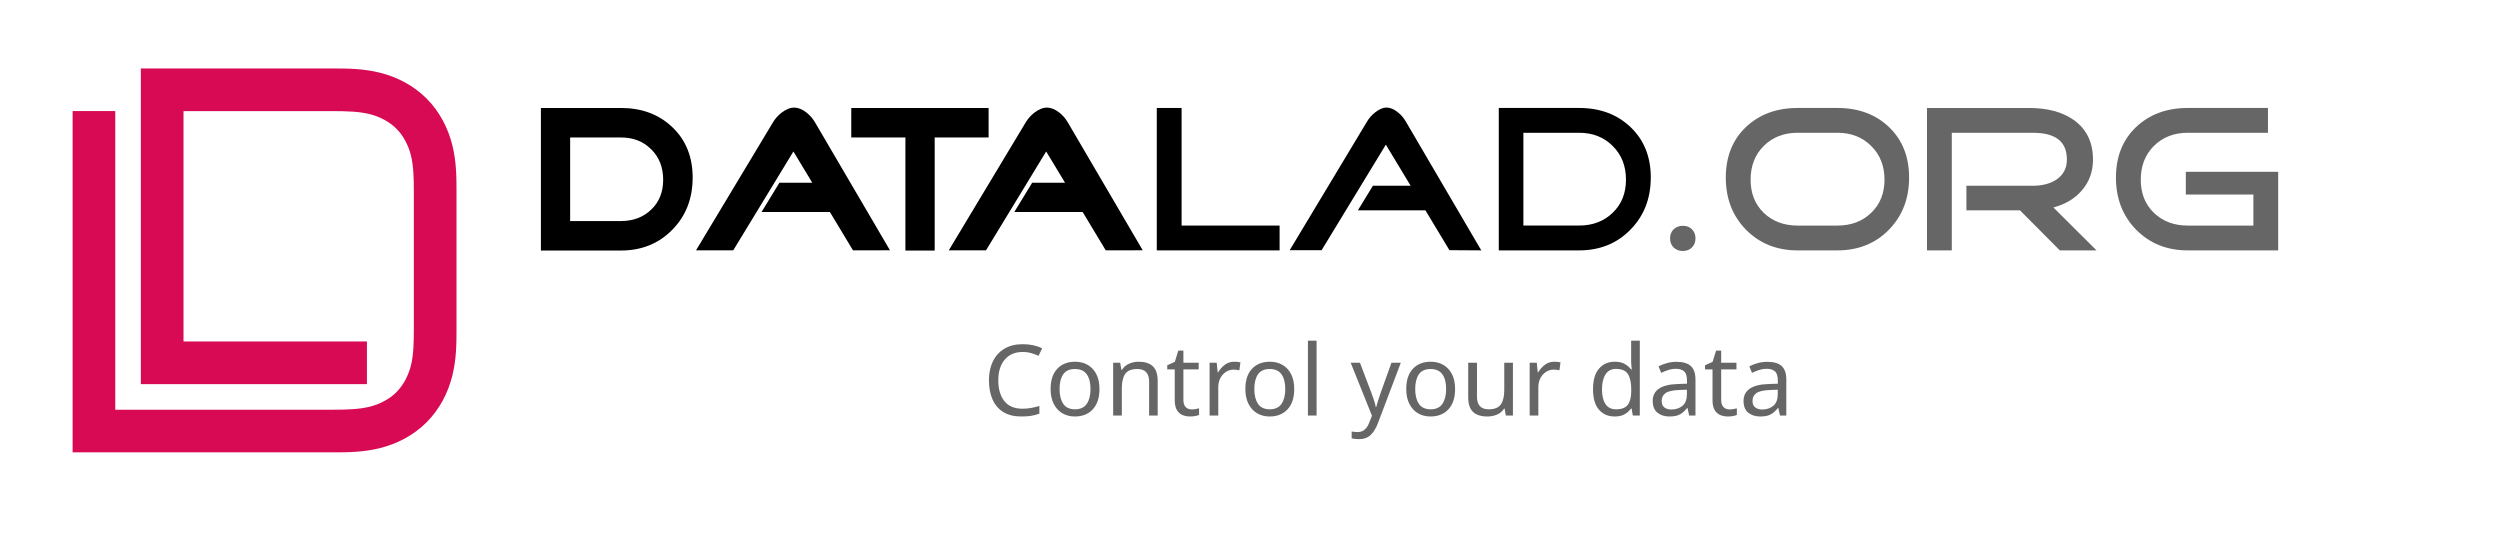
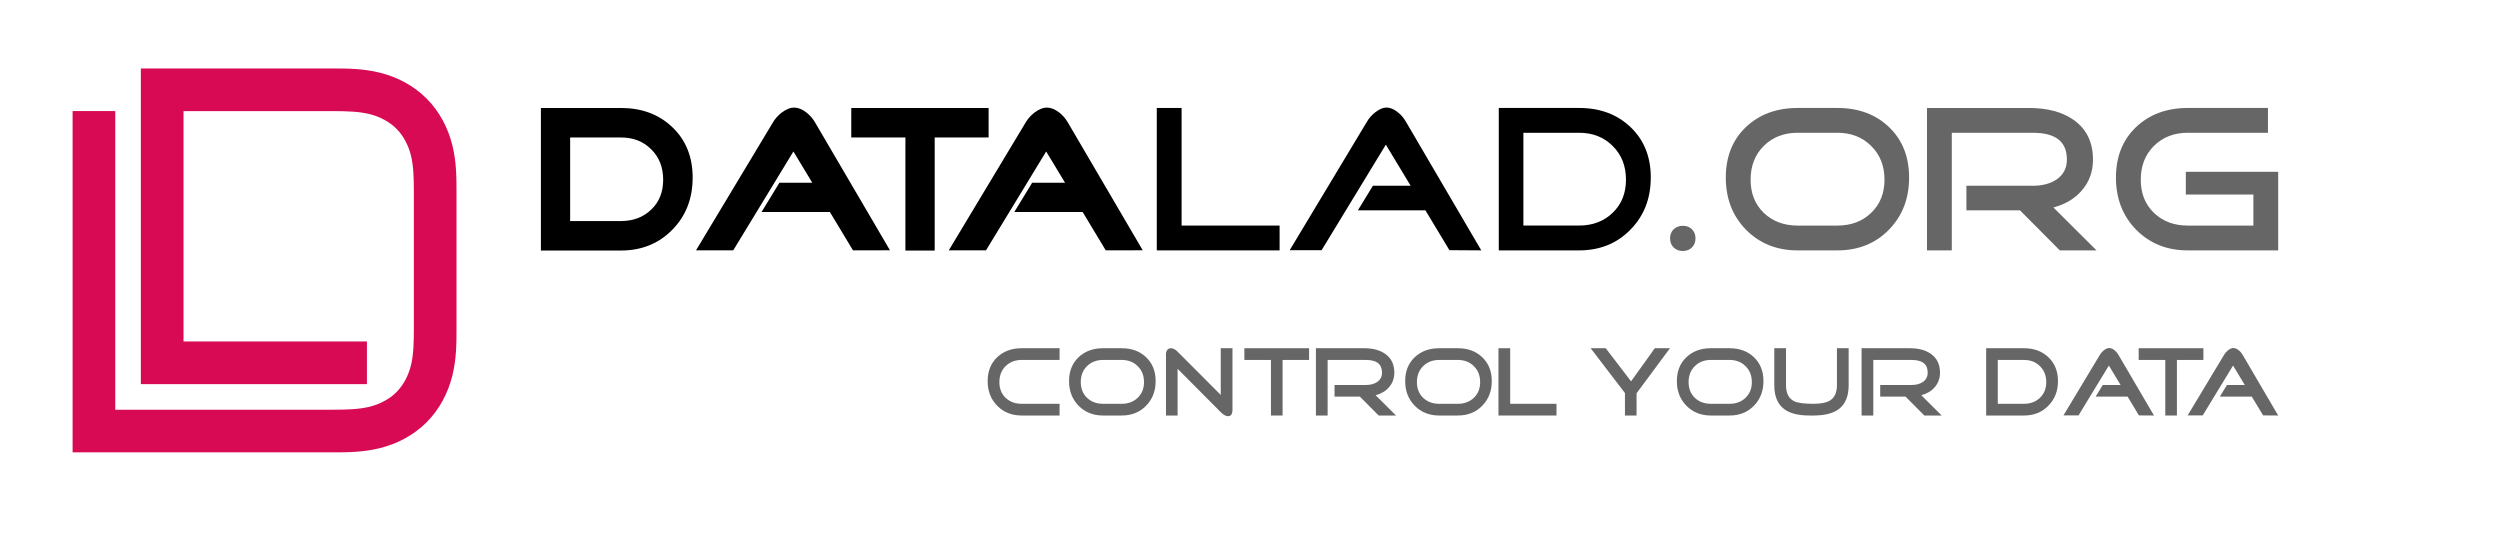
<svg xmlns="http://www.w3.org/2000/svg" xmlns:xlink="http://www.w3.org/1999/xlink" width="108in" height="24in" id="svg2" version="1.1" style="display:inline">
  <defs id="defs4">
    <filter style="color-interpolation-filters:sRGB" id="filter3894">
      <feFlood id="feFlood3896" result="flood" flood-color="rgb(0,0,0)" flood-opacity="0.3" />
      <feComposite id="feComposite3898" result="composite1" operator="in" in2="SourceGraphic" in="flood" />
      <feGaussianBlur id="feGaussianBlur3900" result="blur" stdDeviation="2" />
      <feOffset id="feOffset3902" result="offset" dy="2" dx="2" />
      <feComposite id="feComposite3904" result="fbSourceGraphic" operator="over" in2="offset" in="SourceGraphic" />
      <feColorMatrix id="feColorMatrix3924" values="0 0 0 -1 0 0 0 0 -1 0 0 0 0 -1 0 0 0 0 1 0" in="fbSourceGraphic" result="fbSourceGraphicAlpha" />
      <feGaussianBlur in="fbSourceGraphic" result="result8" stdDeviation="4" id="feGaussianBlur3926" />
      <feOffset result="result11" dy="4" dx="4" id="feOffset3928" />
      <feComposite operator="in" in="fbSourceGraphic" result="result6" in2="result11" id="feComposite3930" />
      <feFlood flood-color="rgb(0,0,0)" flood-opacity="1" in="result6" result="result10" id="feFlood3932" />
      <feBlend result="result12" in="result6" mode="normal" in2="result10" id="feBlend3934" />
      <feComposite operator="in" result="fbSourceGraphic" in2="fbSourceGraphic" id="feComposite3936" />
      <feColorMatrix result="fbSourceGraphicAlpha" in="fbSourceGraphic" values="0 0 0 -1 0 0 0 0 -1 0 0 0 0 -1 0 0 0 0 1 0" id="feColorMatrix4162" />
      <feGaussianBlur id="feGaussianBlur4164" result="result6" stdDeviation="1.5" in="fbSourceGraphic" />
      <feComposite id="feComposite4166" in2="result6" operator="atop" in="fbSourceGraphic" result="result8" />
      <feComposite id="feComposite4168" in2="fbSourceGraphicAlpha" in="result8" operator="atop" result="result9" />
    </filter>
  </defs>
  <g id="layer7" style="display:inline">
    <path style="color:#000000;font-style:normal;font-variant:normal;font-weight:normal;font-stretch:normal;font-size:medium;line-height:normal;font-family:Sans;-inkscape-font-specification:Sans;text-indent:0;text-align:start;text-decoration:none;text-decoration-line:none;letter-spacing:normal;word-spacing:normal;text-transform:none;direction:ltr;block-progression:tb;writing-mode:lr-tb;baseline-shift:baseline;text-anchor:start;display:inline;overflow:visible;visibility:visible;fill:#d70a53;fill-opacity:1;stroke:none;stroke-width:25;marker:none;enable-background:accumulate" d="m 606.323,757.737 0,12.5 0,160 0,12.5 12.5,0 120,0 0,-25 -107.5,0 0,-135 87.5,0 c 8.149,0 15.457,0.213 21.594,1.75 6.068,1.52 11.648,4.523 15.656,8.531 4.008,4.008 7.011,9.557 8.531,15.625 1.537,6.136 1.719,13.444 1.719,21.594 l 0,80 c 0,8.149 -0.182,15.457 -1.719,21.594 -1.52,6.068 -4.523,11.648 -8.531,15.656 -4.008,4.008 -9.589,6.98 -15.656,8.5 -6.136,1.537 -13.444,1.75 -21.594,1.75 l -127.5,0 0,-175.031 -25,0 0,187.531 0,12.5 12.5,0 140,0 c 8.376,0 17.794,-0.022 27.688,-2.5 9.962,-2.495 19.573,-7.417 27.25,-15.094 7.677,-7.677 12.598,-17.288 15.094,-27.25 2.478,-9.893 2.469,-19.28 2.469,-27.656 l 0,-80 c 0,-8.376 0.01,-17.763 -2.469,-27.656 -2.492,-9.948 -7.404,-19.547 -15.062,-27.219 l -0.031,-0.031 c -7.677,-7.677 -17.288,-12.598 -27.25,-15.094 -9.893,-2.478 -19.312,-2.5 -27.688,-2.5 l -100,0 -12.5,0 z" id="path4116" transform="matrix(7.075881,0,0,7.075881,-3706.107,-5077.694)" />
    <g id="g6164" transform="translate(0,-65.76812)">
      <g transform="matrix(121.1847,0,0,121.1847,2319.292,-5181.093)" style="font-style:normal;font-variant:normal;font-weight:normal;font-stretch:normal;font-size:7.136px;line-height:125%;font-family:'Good Times';-inkscape-font-specification:'Good Times';text-align:start;letter-spacing:0px;word-spacing:0px;writing-mode:lr-tb;text-anchor:start;display:inline;fill:#666666;fill-opacity:1;stroke:none" id="g6091">
        <g id="g6093" style="fill:#000000;stroke:#000000;stroke-width:0.2;stroke-miterlimit:4;stroke-dasharray:none" transform="matrix(0.9798199,0,0,0.9798199,0.3579495,1.046744)">
          <g id="g4218" transform="matrix(0.9812974,0,0,0.9812974,-0.01883635,0.8767259)">
            <path d="m 4.295,49.375 c -5.9e-6,0.718 -0.233,1.313 -0.699,1.784 -0.461,0.471 -1.047,0.706 -1.755,0.706 l -2.747,0 0,-4.874 2.747,0 c 0.718,5e-6 1.306,0.219 1.763,0.657 0.461,0.438 0.692,1.013 0.692,1.727 M 3.446,49.446 C 3.446,48.975 3.294,48.59 2.989,48.29 2.689,47.99 2.306,47.841 1.84,47.841 l -1.905,0 0,3.175 1.905,0 c 0.466,1e-6 0.849,-0.145 1.149,-0.435 0.304,-0.29 0.457,-0.668 0.457,-1.135" style="fill:#000000;fill-opacity:1;stroke:#000000;stroke-width:0.2;stroke-miterlimit:4;stroke-dasharray:none;stroke-opacity:1" id="path6095" />
            <path d="m 10.158,51.858 -0.821,-1.363 -2.312,0 0.514,-0.842 1.292,0 -0.849,-1.406 -2.198,3.611 -1.092,0 2.647,-4.403 c 0.067,-0.114 0.159,-0.219 0.278,-0.314 0.143,-0.109 0.271,-0.164 0.385,-0.164 0.124,5e-6 0.252,0.052 0.385,0.157 0.114,0.09 0.207,0.197 0.278,0.321 l 2.579,4.402 z" style="fill:#000000;fill-opacity:1;stroke:#000000;stroke-width:0.2;stroke-miterlimit:4;stroke-dasharray:none;stroke-opacity:1" id="path6097" />
            <path d="m 12.91,47.841 0,4.025 -0.842,0 0,-4.025 -1.927,0 0,-0.849 4.688,0 0,0.849 z" style="fill:#000000;fill-opacity:1;stroke:#000000;stroke-width:0.2;stroke-miterlimit:4;stroke-dasharray:none;stroke-opacity:1" id="path6099" />
            <use height="100%" width="100%" transform="translate(8.996537,0)" id="use4216" xlink:href="#path6097" y="0" x="0" />
          </g>
        </g>
        <path style="fill:#000000" d="m 24.652,51.865 -4.203,0 0,-4.874 0.849,0 0,4.025 3.354,0 0,0.849" id="path6103" />
        <path style="fill:#000000" d="m 31.556,51.865 -1.092,-0.007 -0.821,-1.363 -2.312,0 0.514,-0.842 1.292,0 -0.849,-1.406 -2.198,3.611 -1.092,0 2.647,-4.403 c 0.067,-0.114 0.159,-0.219 0.278,-0.314 0.143,-0.109 0.271,-0.164 0.385,-0.164 0.124,5e-6 0.252,0.052 0.385,0.157 0.114,0.09 0.207,0.197 0.278,0.321 l 2.583,4.41" id="path6105" />
        <path style="fill:#000000" d="m 37.354,49.375 c -6e-6,0.718 -0.233,1.313 -0.699,1.784 -0.461,0.471 -1.047,0.706 -1.755,0.706 l -2.747,0 0,-4.874 2.747,0 c 0.718,5e-6 1.306,0.219 1.763,0.657 0.461,0.438 0.692,1.013 0.692,1.727 m -0.849,0.071 c -5e-6,-0.471 -0.152,-0.856 -0.457,-1.156 -0.3,-0.3 -0.683,-0.45 -1.149,-0.45 l -1.905,0 0,3.175 1.905,0 c 0.466,10e-7 0.849,-0.145 1.149,-0.435 0.304,-0.29 0.457,-0.668 0.457,-1.135" id="path6107" />
        <path d="m 38.885,51.451 c -2e-6,0.128 -0.04,0.233 -0.121,0.314 -0.081,0.081 -0.186,0.121 -0.314,0.121 -0.124,0 -0.228,-0.04 -0.314,-0.121 -0.081,-0.081 -0.121,-0.186 -0.121,-0.314 0,-0.124 0.04,-0.226 0.121,-0.307 0.086,-0.081 0.19,-0.121 0.314,-0.121 0.128,10e-7 0.233,0.04 0.314,0.121 0.081,0.081 0.121,0.183 0.121,0.307" style="fill:#666666;fill-opacity:1" id="path6109" />
        <path d="m 46.195,49.375 c -6e-6,0.718 -0.231,1.313 -0.692,1.784 -0.461,0.471 -1.049,0.706 -1.763,0.706 l -1.363,0 c -0.709,0 -1.296,-0.235 -1.763,-0.706 -0.461,-0.471 -0.692,-1.066 -0.692,-1.784 -10e-7,-0.714 0.228,-1.289 0.685,-1.727 0.461,-0.438 1.051,-0.656 1.77,-0.657 l 1.363,0 c 0.723,5e-6 1.313,0.219 1.77,0.657 0.457,0.438 0.685,1.013 0.685,1.727 m -0.842,0.071 c -6e-6,-0.471 -0.152,-0.856 -0.457,-1.156 -0.3,-0.3 -0.685,-0.45 -1.156,-0.45 l -1.363,0 c -0.466,4e-6 -0.852,0.15 -1.156,0.45 -0.3,0.3 -0.45,0.685 -0.45,1.156 -1e-6,0.466 0.15,0.844 0.45,1.135 0.304,0.29 0.69,0.435 1.156,0.435 l 1.363,0 c 0.471,10e-7 0.856,-0.145 1.156,-0.435 0.304,-0.29 0.457,-0.668 0.457,-1.135" style="fill:#666666;fill-opacity:1" id="path6111" />
        <path d="m 52.609,51.865 -1.256,0 -1.363,-1.37 -1.834,0 0,-0.842 2.283,0 c 0.314,2e-6 0.578,-0.069 0.792,-0.207 0.243,-0.162 0.364,-0.392 0.364,-0.692 -5e-6,-0.609 -0.385,-0.913 -1.156,-0.913 l -2.783,0 0,4.025 -0.849,0 0,-4.874 3.497,0 c 0.628,5e-6 1.135,0.136 1.52,0.407 0.442,0.309 0.664,0.764 0.664,1.363 -6e-6,0.409 -0.128,0.761 -0.385,1.056 -0.238,0.276 -0.561,0.469 -0.97,0.578 l 1.477,1.47" style="fill:#666666;fill-opacity:1" id="path6113" />
        <path d="m 58.826,51.865 -3.097,0 c -0.709,0 -1.296,-0.235 -1.763,-0.706 -0.461,-0.471 -0.692,-1.066 -0.692,-1.784 0,-0.714 0.228,-1.289 0.685,-1.727 0.461,-0.438 1.051,-0.656 1.77,-0.657 l 2.747,0 0,0.849 -2.747,0 c -0.466,4e-6 -0.852,0.15 -1.156,0.45 -0.3,0.3 -0.45,0.685 -0.45,1.156 -10e-7,0.466 0.15,0.844 0.45,1.135 0.304,0.29 0.69,0.435 1.156,0.435 l 2.248,0 0,-1.063 -2.312,0 0,-0.778 3.161,0 0,2.69" style="fill:#666666;fill-opacity:1" id="path6115" />
-         <rect style="color:#000000;display:inline;overflow:visible;visibility:visible;opacity:0.773;fill:#ff0000;fill-opacity:1;fill-rule:nonzero;stroke:none;stroke-width:0.2;stroke-linecap:round;stroke-linejoin:miter;stroke-miterlimit:4;stroke-dasharray:none;stroke-dashoffset:0;stroke-opacity:1;marker:none;enable-background:accumulate" id="rect4228" width="0.346" height="0.867" x="16.649" y="40.495" />
-         <rect y="40.204" x="19.964" height="0.867" width="0.475" id="rect4230" style="color:#000000;display:inline;overflow:visible;visibility:visible;opacity:0.773;fill:#00ff00;fill-opacity:1;fill-rule:nonzero;stroke:none;stroke-width:0.2;stroke-linecap:round;stroke-linejoin:miter;stroke-miterlimit:4;stroke-dasharray:none;stroke-dashoffset:0;stroke-opacity:1;marker:none;enable-background:accumulate" />
      </g>
-       <text id="text4632" y="1788.974" x="4076.402" style="font-style:normal;font-variant:normal;font-weight:normal;font-stretch:normal;font-size:408.553px;line-height:125%;font-family:'Good Times';-inkscape-font-specification:'Good Times';text-align:start;letter-spacing:0px;word-spacing:0px;writing-mode:lr-tb;text-anchor:start;display:inline;fill:#666666;fill-opacity:1;stroke:none" xml:space="preserve">
-         <tspan y="1788.974" x="4076.402" id="tspan4634">Control your data</tspan>
+       <g style="font-style:normal;font-variant:normal;font-weight:normal;font-stretch:normal;font-size:408.553px;line-height:125%;font-family:'Good Times';-inkscape-font-specification:'Good Times';text-align:start;letter-spacing:0px;word-spacing:0px;writing-mode:lr-tb;text-anchor:start;display:inline;fill:#666666;fill-opacity:1;stroke:none" id="text4632">
+         <path d="m 4394.257,1788.974 -157.702,0 q -60.874,0 -100.913,-40.447 -39.63,-40.447 -39.63,-102.138 0,-61.283 39.221,-98.87 39.63,-37.587 101.321,-37.587 l 157.702,0 0,48.618 -157.702,0 q -40.038,0 -66.186,25.739 -25.739,25.739 -25.739,66.186 0,40.038 25.739,64.96 26.147,24.922 66.186,24.922 l 157.702,0 0,48.618 z" style="" id="path4182" />
+         <path d="m 4792.667,1646.389 q 0,61.692 -39.63,102.138 -39.63,40.447 -100.913,40.447 l -78.034,0 q -60.874,0 -100.913,-40.447 -39.63,-40.447 -39.63,-102.138 0,-61.283 39.221,-98.87 39.63,-37.587 101.321,-37.587 l 78.034,0 q 62.1,0 101.321,37.587 39.221,37.587 39.221,98.87 z m -48.209,4.086 q 0,-40.447 -26.147,-66.186 -25.739,-25.739 -66.186,-25.739 l -78.034,0 q -40.038,0 -66.186,25.739 -25.739,25.739 -25.739,66.186 0,40.038 25.739,64.96 26.147,24.922 66.186,24.922 l 78.034,0 q 40.447,0 66.186,-24.922 26.147,-24.922 26.147,-64.96 z" style="" id="path4184" />
+         <path d="m 5111.313,1764.869 q 0,26.965 -18.385,26.965 -13.482,0 -30.233,-16.751 l -178.946,-179.763 0,193.654 -48.209,0 0,-254.937 q 0,-9.805 5.311,-16.751 5.311,-7.354 15.117,-7.354 13.482,0 27.782,14.299 l 178.946,179.355 0,-193.654 48.618,0 0,254.937 z" style="" id="path4186" />
+         <path d="m 5429.065,1558.55 -109.901,0 0,230.424 -48.209,0 0,-230.424 -110.309,0 0,-48.618 268.42,0 0,48.618 z" style="" id="path4188" />
+         <path d="m 5789.517,1788.974 -71.905,0 -78.034,-78.442 -104.998,0 0,-48.209 130.737,0 q 26.965,0 45.349,-11.848 20.836,-13.891 20.836,-39.63 0,-52.295 -66.186,-52.295 l -159.336,0 0,230.424 -48.618,0 0,-279.042 200.191,0 q 53.929,0 87.022,23.288 37.995,26.556 37.995,78.034 0,35.136 -22.062,60.466 -20.428,23.696 -55.563,33.093 l 84.57,84.162 z" style="" id="path4190" />
+         <path d="m 6186.695,1646.389 q 0,61.692 -39.63,102.138 -39.63,40.447 -100.913,40.447 l -78.034,0 q -60.874,0 -100.913,-40.447 -39.63,-40.447 -39.63,-102.138 0,-61.283 39.221,-98.87 39.63,-37.587 101.321,-37.587 l 78.034,0 q 62.1,0 101.321,37.587 39.221,37.587 39.221,98.87 z m -48.209,4.086 q 0,-40.447 -26.147,-66.186 -25.739,-25.739 -66.186,-25.739 l -78.034,0 q -40.038,0 -66.186,25.739 -25.739,25.739 -25.739,66.186 0,40.038 25.739,64.96 26.147,24.922 66.186,24.922 l 78.034,0 q 40.447,0 66.186,-24.922 26.147,-24.922 26.147,-64.96 z" style="" id="path4192" />
+         <path d="m 6455.089,1788.974 -240.638,0 0,-279.042 48.618,0 0,230.424 192.02,0 0,48.618 z" style="" id="path4194" />
+         <path d="m 6925.679,1509.932 -138.5,186.709 0,92.333 -48.209,0 0,-93.15 -142.177,-185.892 62.509,0 104.998,137.274 98.461,-137.274 62.917,0 z" style="" id="path4196" />
+         <path d="m 7313.409,1646.389 q 0,61.692 -39.63,102.138 -39.63,40.447 -100.913,40.447 l -78.034,0 q -60.874,0 -100.913,-40.447 -39.63,-40.447 -39.63,-102.138 0,-61.283 39.221,-98.87 39.63,-37.587 101.321,-37.587 l 78.034,0 q 62.1,0 101.321,37.587 39.221,37.587 39.221,98.87 z m -48.209,4.086 q 0,-40.447 -26.147,-66.186 -25.739,-25.739 -66.186,-25.739 l -78.034,0 q -40.038,0 -66.186,25.739 -25.739,25.739 -25.739,66.186 0,40.038 25.739,64.96 26.147,24.922 66.186,24.922 l 78.034,0 q 40.447,0 66.186,-24.922 26.147,-24.922 26.147,-64.96 z" style="" id="path4198" />
+         <path d="m 7666.782,1663.548 q 0,67.411 -40.447,98.461 -35.544,26.965 -105.407,26.965 l -16.751,0 q -69.863,0 -105.407,-26.965 -40.447,-31.05 -40.447,-98.461 l 0,-153.616 48.618,0 0,153.616 q 0,50.252 34.727,66.594 22.47,10.214 79.259,10.214 47.392,0 69.454,-14.299 27.782,-17.976 27.782,-62.509 l 0,-153.616 48.618,0 0,153.616 z" style="" id="path4200" />
+         <path d="m 8052.52,1788.974 -71.905,0 -78.034,-78.442 -104.998,0 0,-48.209 130.737,0 q 26.965,0 45.349,-11.848 20.836,-13.891 20.836,-39.63 0,-52.295 -66.186,-52.295 l -159.336,0 0,230.424 -48.618,0 0,-279.042 200.191,0 q 53.929,0 87.022,23.288 37.995,26.556 37.995,78.034 0,35.136 -22.062,60.466 -20.428,23.696 -55.563,33.093 l 84.57,84.162 z" style="" id="path4202" />
+         <path d="m 8534.843,1646.389 q 0,61.692 -40.038,102.138 -39.63,40.447 -100.504,40.447 l -157.293,0 0,-279.042 157.293,0 q 61.692,0 100.913,37.587 39.63,37.587 39.63,98.87 z m -48.618,4.086 q 0,-40.447 -26.147,-66.186 -25.739,-25.739 -65.777,-25.739 l -109.084,0 0,181.806 109.084,0 q 40.038,0 65.777,-24.922 26.147,-24.922 26.147,-64.96 z" style="" id="path4204" />
+         <path d="m 8933.004,1788.974 -62.509,-0.409 -46.984,-78.034 -132.371,0 29.416,-48.209 73.948,0 -48.618,-80.485 -125.834,206.728 -62.509,0 151.573,-252.077 q 5.72,-9.805 15.934,-17.976 12.257,-9.397 22.062,-9.397 10.622,0 22.062,8.988 9.805,7.763 15.934,18.385 l 147.896,252.486 z" style="" id="path4206" />
+         <path d="m 9137.963,1558.55 -109.901,0 0,230.424 -48.209,0 0,-230.424 -110.309,0 0,-48.618 268.42,0 0,48.618 z" style="" id="path4208" />
+         <path d="m 9448.084,1788.974 -62.509,-0.409 -46.984,-78.034 -132.371,0 29.416,-48.209 73.948,0 -48.618,-80.485 -125.835,206.728 -62.509,0 151.573,-252.077 q 5.72,-9.805 15.934,-17.976 12.257,-9.397 22.062,-9.397 10.622,0 22.062,8.988 9.805,7.763 15.934,18.385 l 147.896,252.486 z" style="" id="path4210" />
+       </g>
+     </g>
+     <g id="layer1" style="display:none">
+       <text xml:space="preserve" style="font-style:normal;font-variant:normal;font-weight:normal;font-stretch:normal;font-size:408.553px;line-height:125%;font-family:'Good Times';-inkscape-font-specification:'Good Times';text-align:start;letter-spacing:0px;word-spacing:0px;writing-mode:lr-tb;text-anchor:start;display:inline;fill:#666666;fill-opacity:1;stroke:none" x="4499.872" y="3214.91" id="text4177">
+         <tspan id="tspan4179" x="4499.872" y="3214.91">Control your data</tspan>
      </text>
+       <rect style="color:#000000;font-style:normal;font-variant:normal;font-weight:normal;font-stretch:normal;font-size:7.136px;line-height:125%;font-family:'Good Times';-inkscape-font-specification:'Good Times';text-align:start;letter-spacing:0px;word-spacing:0px;writing-mode:lr-tb;text-anchor:start;display:inline;overflow:visible;visibility:visible;opacity:0.773;fill:#ff0000;fill-opacity:1;fill-rule:nonzero;stroke:none;stroke-width:0.2;stroke-linecap:round;stroke-linejoin:miter;stroke-miterlimit:4;stroke-dasharray:none;stroke-dashoffset:0;stroke-opacity:1;marker:none;enable-background:accumulate" id="rect4228" width="41.967" height="105.061" x="3809.414" y="2453.245" />
+       <rect y="2417.889" x="4211.051" height="105.061" width="57.523" id="rect4230" style="color:#000000;font-style:normal;font-variant:normal;font-weight:normal;font-stretch:normal;font-size:7.136px;line-height:125%;font-family:'Good Times';-inkscape-font-specification:'Good Times';text-align:start;letter-spacing:0px;word-spacing:0px;writing-mode:lr-tb;text-anchor:start;display:inline;overflow:visible;visibility:visible;opacity:0.773;fill:#00ff00;fill-opacity:1;fill-rule:nonzero;stroke:none;stroke-width:0.2;stroke-linecap:round;stroke-linejoin:miter;stroke-miterlimit:4;stroke-dasharray:none;stroke-dashoffset:0;stroke-opacity:1;marker:none;enable-background:accumulate" />
    </g>
  </g>
</svg>
